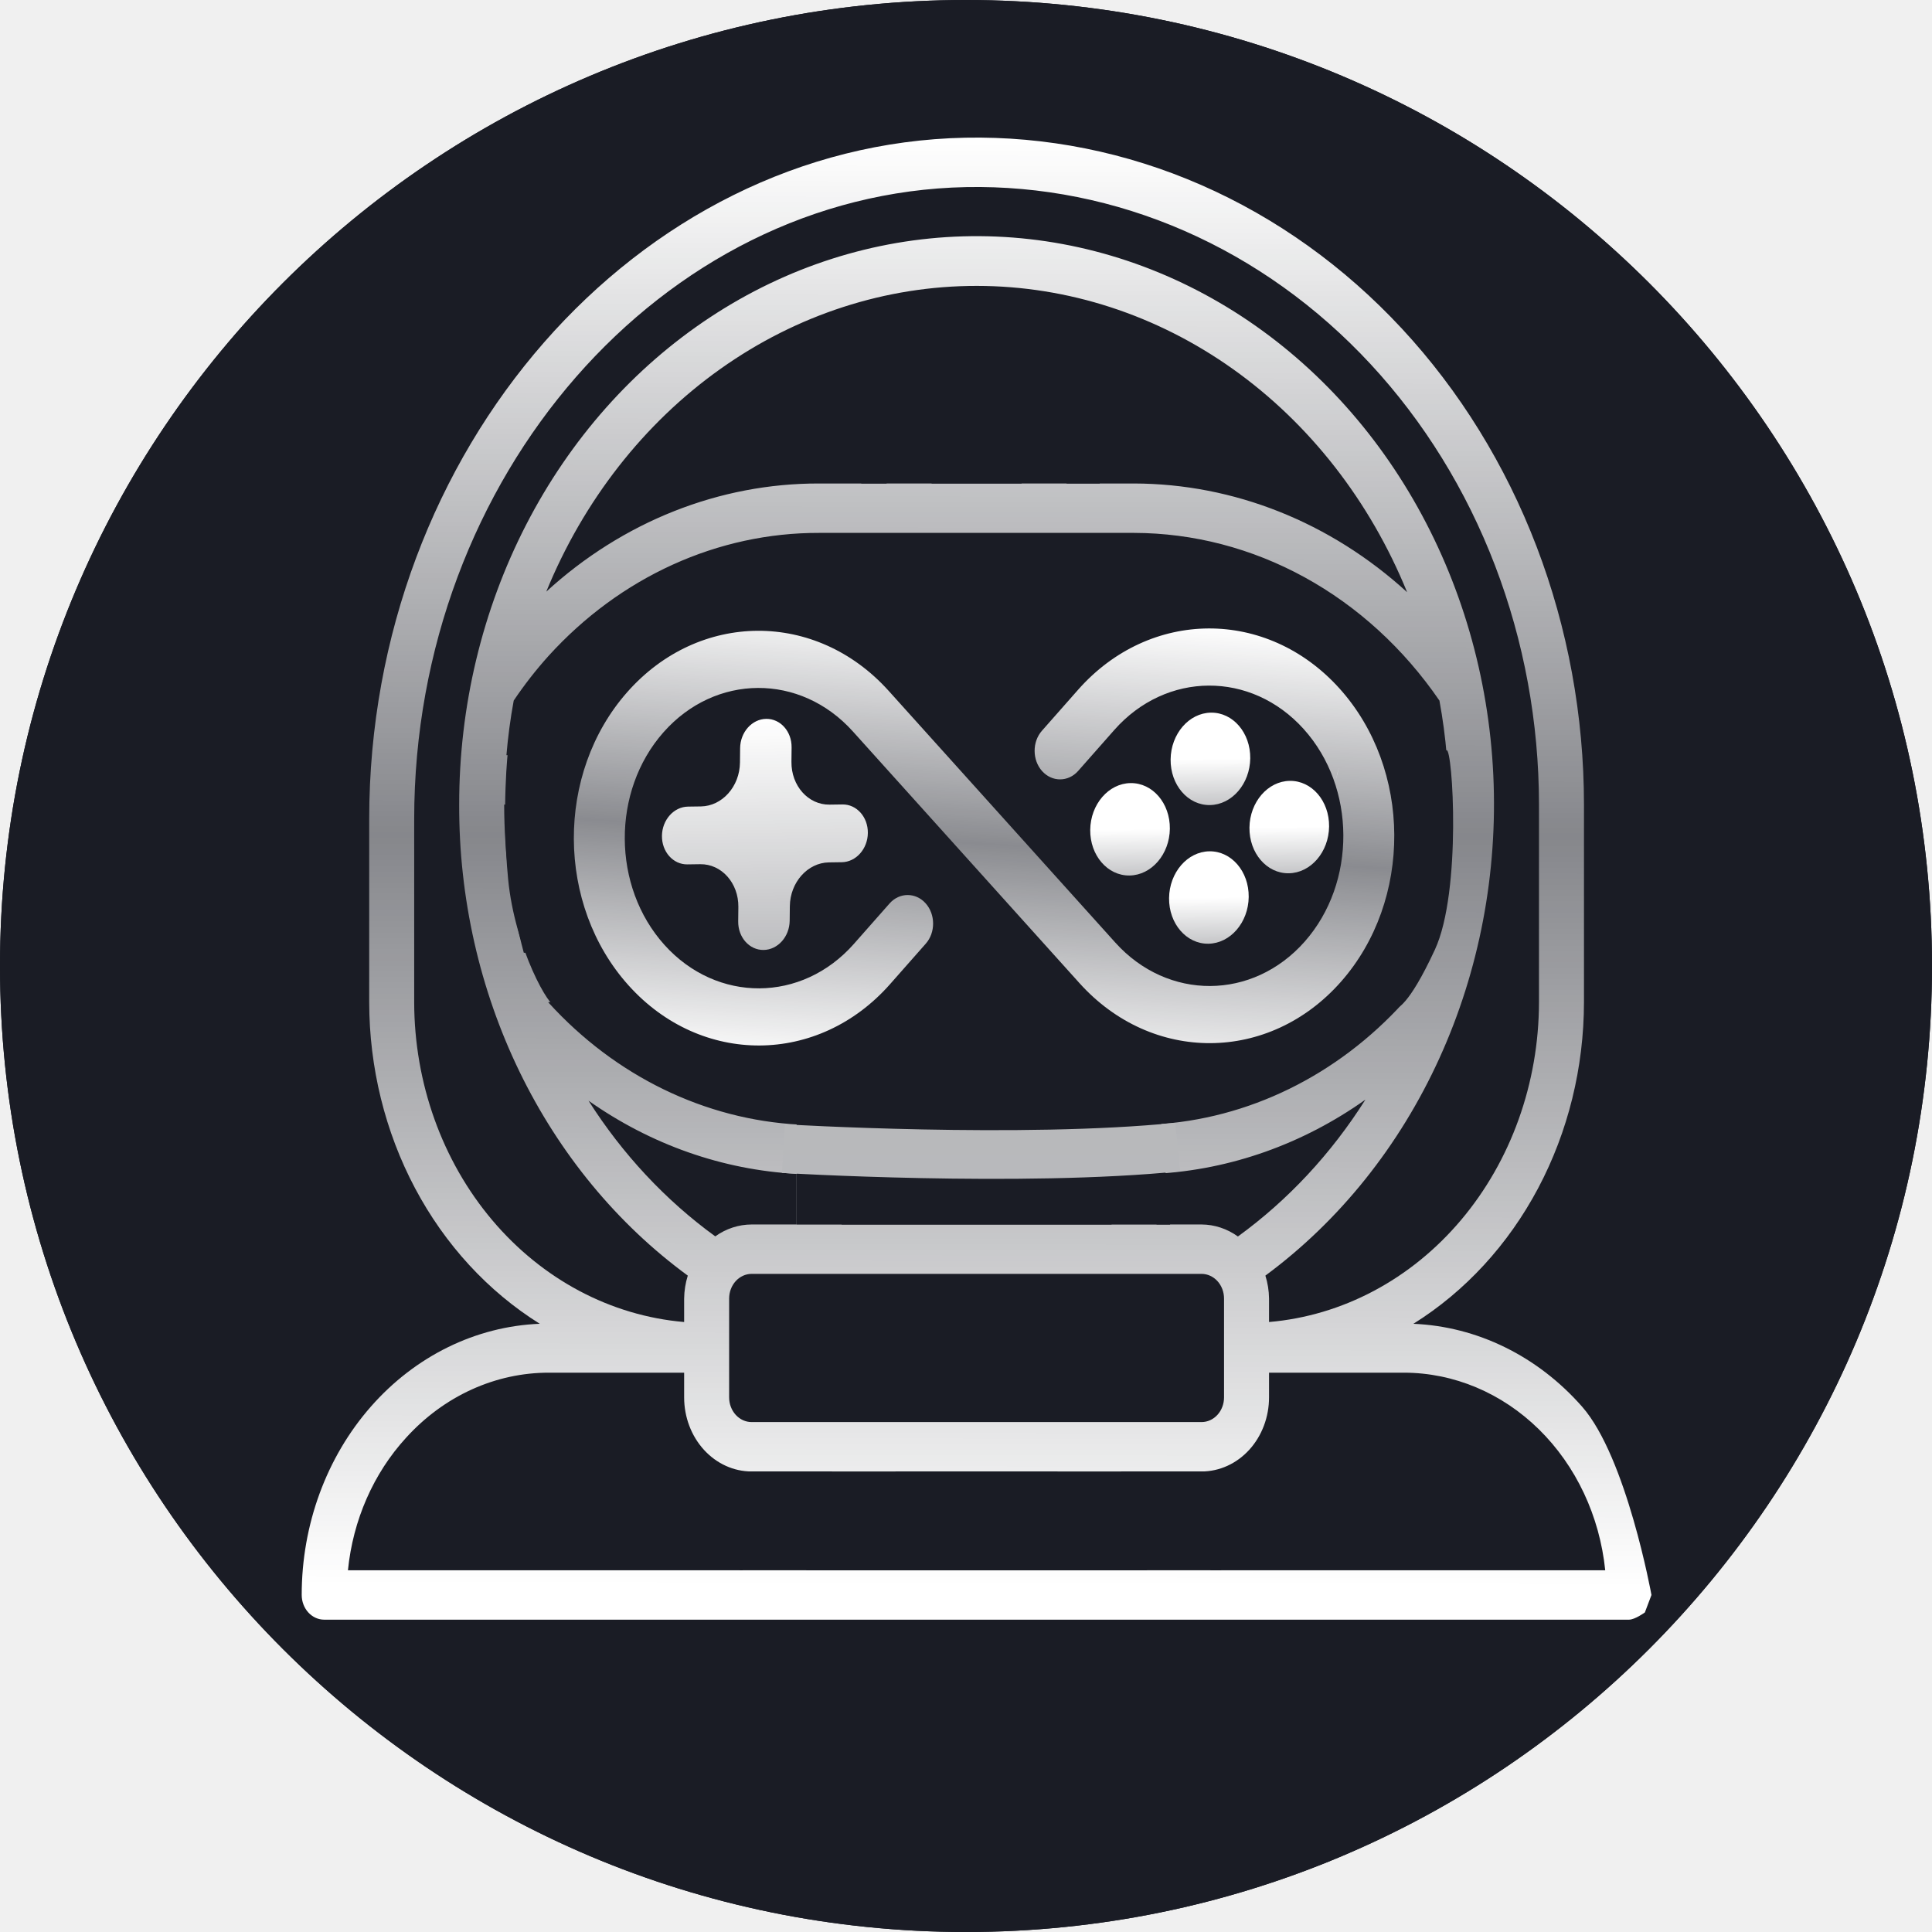
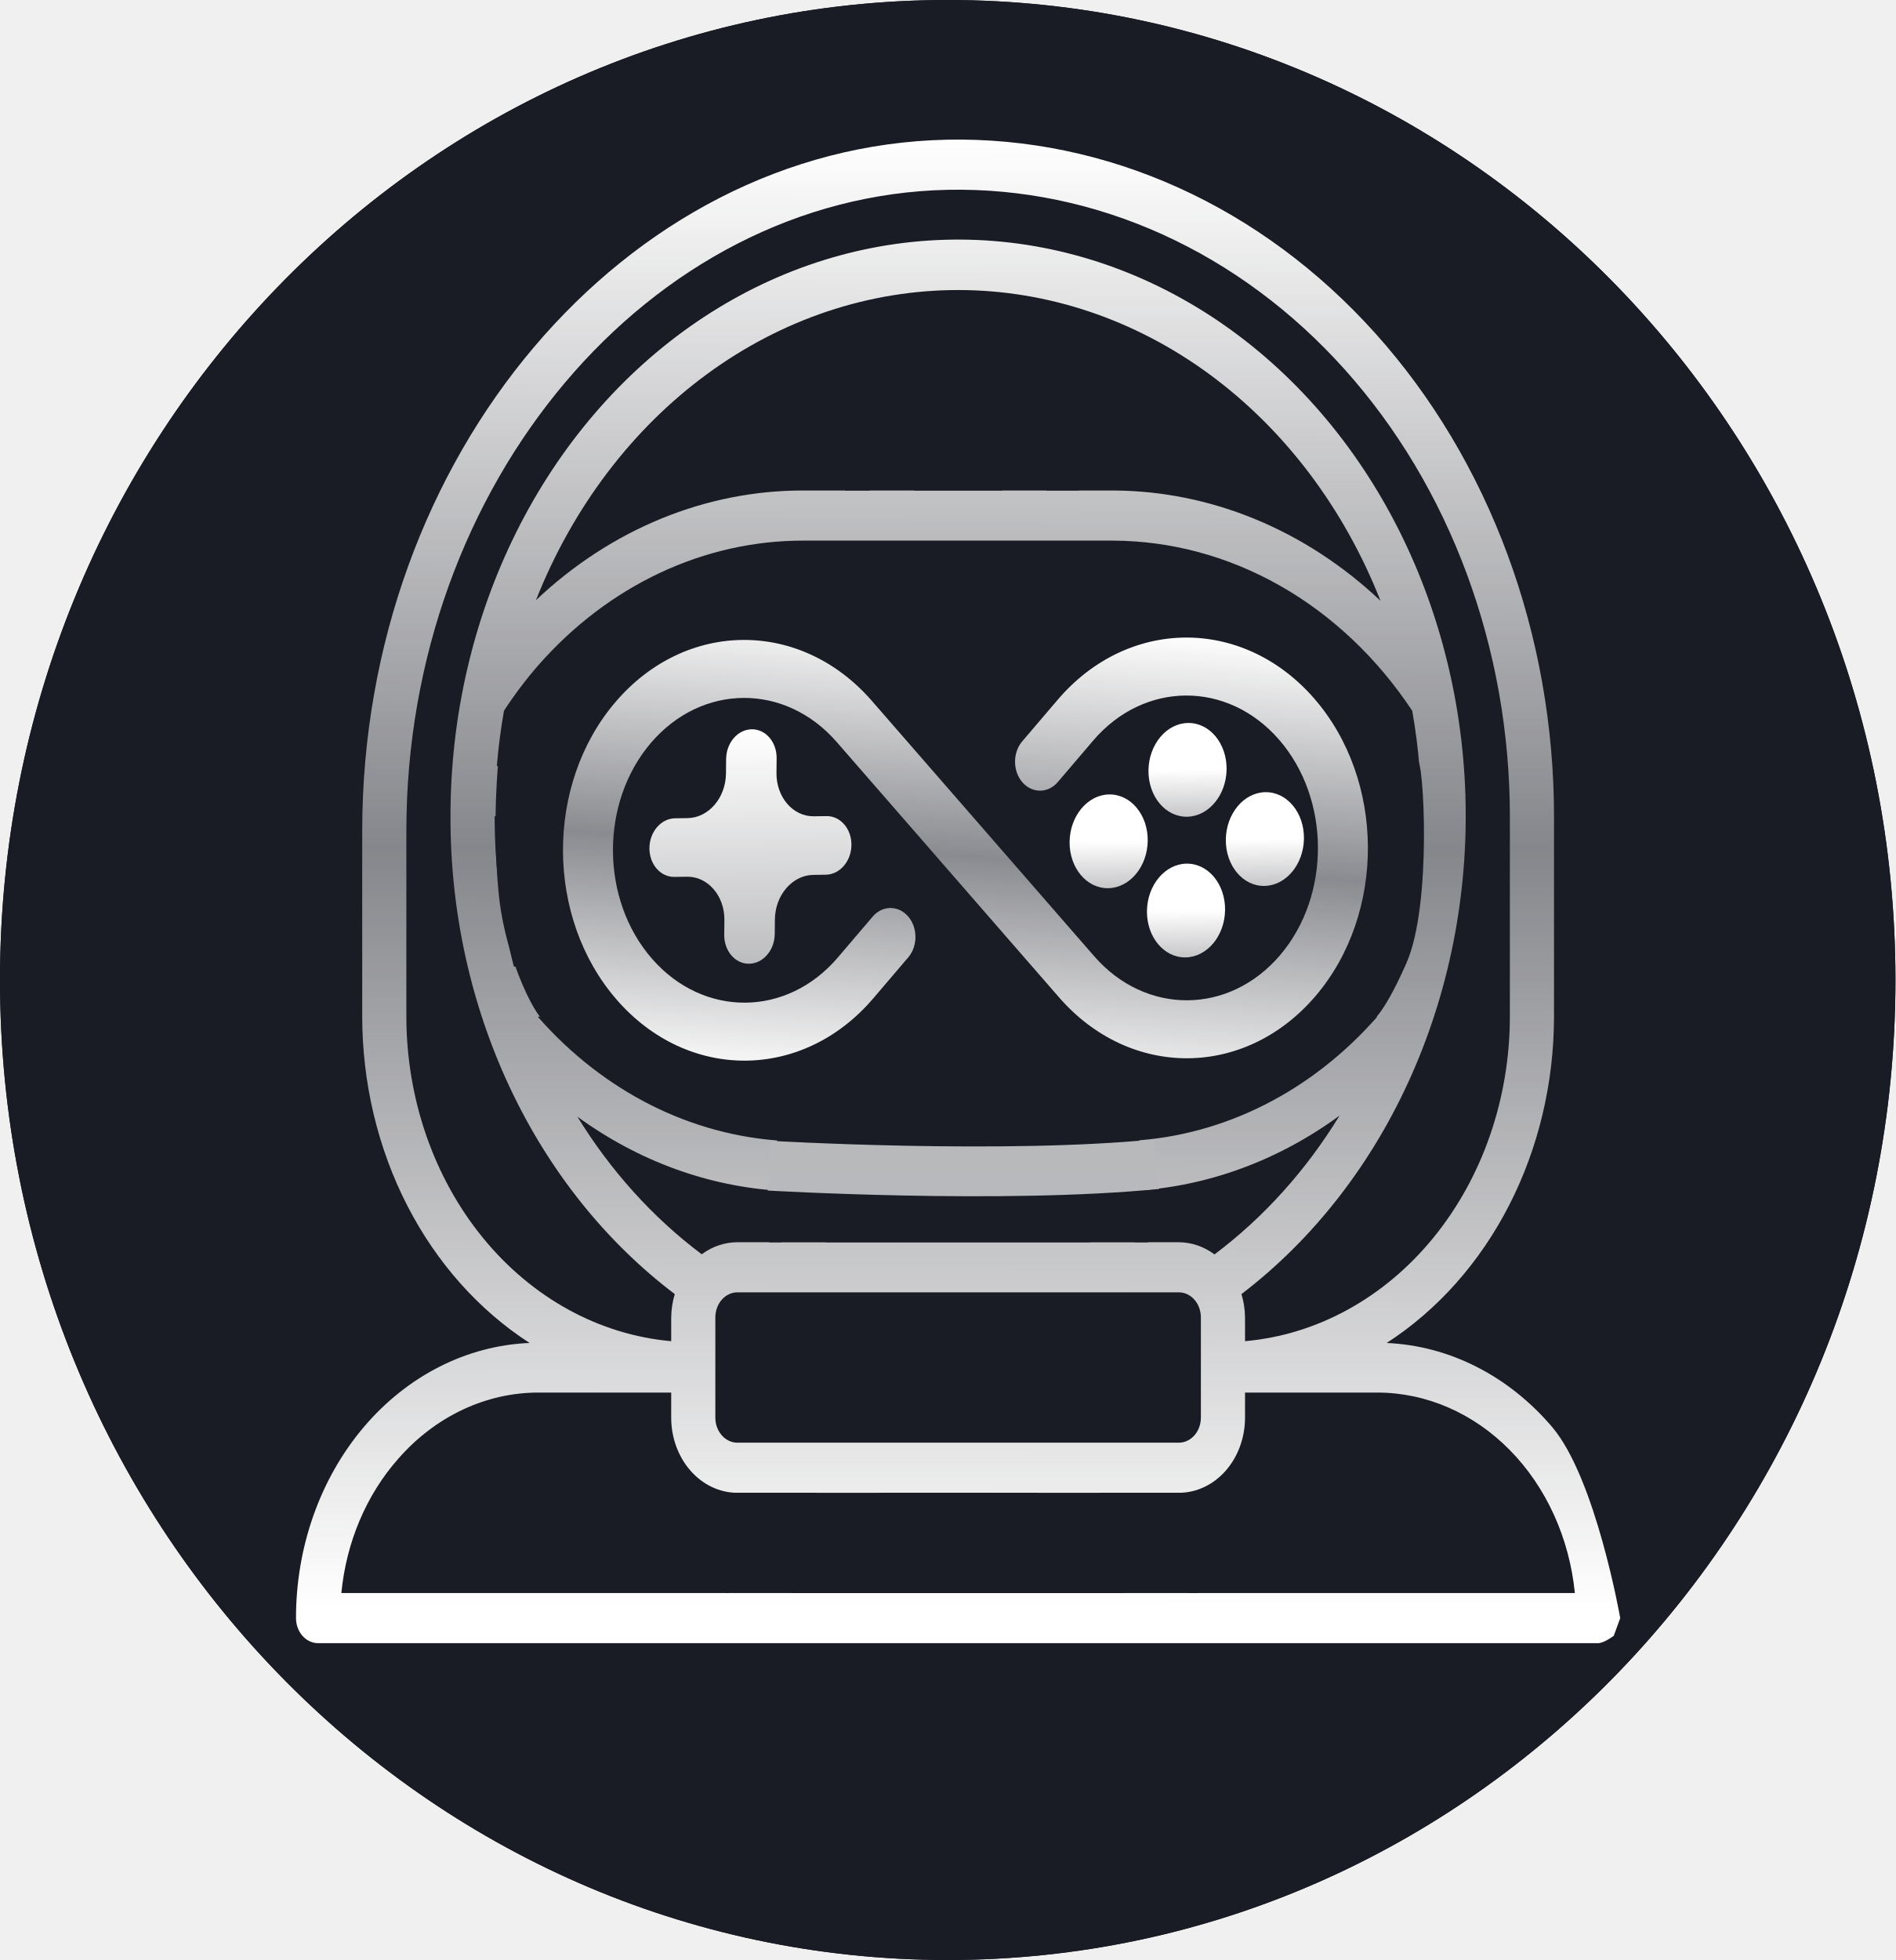
- <svg xmlns="http://www.w3.org/2000/svg" width="365" height="365" viewBox="0 0 365 365" fill="none">
-   <rect width="365" height="365" rx="182.5" fill="#1A1C25" />
-   <rect width="365" height="365" rx="182.5" fill="#1A1C25" />
-   <path d="M267.022 250.096C276.798 243.99 284.929 235.153 290.589 224.482C296.249 213.81 299.237 201.685 299.25 189.336V152.005C299.243 135.265 296.199 118.693 290.297 103.258C284.394 87.823 275.751 73.833 264.871 62.105C253.991 50.377 241.093 41.145 226.929 34.949C212.766 28.752 197.619 25.715 182.375 26.014C120.27 27.274 69.75 85.011 69.75 154.74V189.336C69.763 201.684 72.751 213.808 78.41 224.478C84.07 235.148 92.199 243.985 101.974 250.091C89.893 250.575 78.455 256.185 70.067 265.742C61.678 275.298 56.994 288.055 57 301.328C57 302.565 57.448 303.752 58.245 304.627C59.042 305.502 60.123 305.994 61.25 305.994H307.75C308.877 305.994 310.755 304.627 310.755 304.627L312 301.328C312 301.328 307.294 275.317 298.909 265.766C290.523 256.215 279.096 250.599 267.022 250.096ZM199.74 277.996L216.74 296.661H152.26L169.259 277.996H199.74ZM142 268.663C140.873 268.663 139.792 268.172 138.995 267.297C138.198 266.422 137.75 265.235 137.75 263.997V245.332C137.75 244.094 138.198 242.907 138.995 242.032C139.792 241.157 140.873 240.665 142 240.665H227C228.127 240.665 229.208 241.157 230.005 242.032C230.802 242.907 231.25 244.094 231.25 245.332V263.997C231.25 265.235 230.802 266.422 230.005 267.297C229.208 268.172 228.127 268.663 227 268.663H142ZM135.128 233.577C125.745 226.768 117.621 218.071 111.183 207.945C122.962 216.251 136.518 221.019 150.5 221.771V231.333H142C139.56 231.337 137.173 232.116 135.128 233.577ZM218.003 212.443C216.985 207.228 214.37 202.553 210.593 199.198C206.817 195.842 202.108 194.008 197.25 194.002H171.75C166.888 194.011 162.175 195.849 158.396 199.208C154.617 202.568 152 207.247 150.98 212.467C133.147 211.516 116.275 203.308 103.652 189.443L103.563 189.336H112.25C113.377 189.336 114.458 188.844 115.255 187.969C116.052 187.094 116.5 185.907 116.5 184.669V147.339C116.5 146.101 116.052 144.914 115.255 144.039C114.458 143.164 113.377 142.673 112.25 142.673H95.675C95.966 139.209 96.426 135.765 97.052 132.355C99.062 129.369 101.265 126.545 103.644 123.905C110.345 116.522 118.311 110.668 127.082 106.681C135.854 102.694 145.257 100.653 154.75 100.676H214.25C225.443 100.701 236.478 103.575 246.489 109.073C256.499 114.57 265.212 122.541 271.944 132.36C272.572 135.768 273.033 139.21 273.325 142.673H256.75C255.623 142.673 254.542 143.164 253.745 144.039C252.948 144.914 252.5 146.101 252.5 147.339V184.669C252.5 185.907 252.948 187.094 253.745 187.969C254.542 188.844 255.623 189.336 256.75 189.336H265.216C252.64 203.206 235.813 211.443 218.011 212.443H218.003ZM176 203.335H193V212.667H176V203.335ZM171.75 222H197.25C198.377 222 199.458 221.508 200.255 220.633C201.052 219.758 201.5 218.571 201.5 217.334V204.193C203.977 205.155 206.124 206.934 207.645 209.286C209.167 211.638 209.989 214.449 210 217.334V231.333H159V217.334C159.011 214.449 159.833 211.638 161.355 209.286C162.876 206.934 165.023 205.155 167.5 204.193V217.334C167.5 218.571 167.948 219.758 168.745 220.633C169.542 221.508 170.623 222 171.75 222ZM193 91.343H176V82.01H193V91.343ZM270.04 180.003H261V152.005H273.75C273.744 161.485 272.494 170.914 270.04 180.003ZM214.25 91.343H201.5V77.344C201.5 76.106 201.052 74.919 200.255 74.044C199.458 73.169 198.377 72.677 197.25 72.677H171.75C170.623 72.677 169.542 73.169 168.745 74.044C167.948 74.919 167.5 76.106 167.5 77.344V91.343H154.75C135.918 91.301 117.672 98.533 103.206 111.772C110.247 94.556 121.673 79.943 136.106 69.695C150.54 59.446 167.364 53.999 184.553 54.011C201.741 54.022 218.56 59.491 232.982 69.759C247.404 80.026 258.814 94.654 265.837 111.879C251.344 98.647 233.099 91.384 214.25 91.343ZM108 152.005V180.003H98.96C96.506 170.914 95.256 161.485 95.25 152.005H108ZM227 231.333H218.5V221.748C232.542 220.954 246.147 216.127 257.957 207.749C251.497 217.968 243.323 226.741 233.872 233.601C231.829 232.132 229.442 231.344 227 231.333ZM78.25 189.336V154.74C78.25 90.064 125.026 36.514 182.52 35.347C196.635 35.069 210.66 37.881 223.776 43.618C236.892 49.355 248.835 57.903 258.91 68.763C268.985 79.622 276.989 92.576 282.456 106.868C287.923 121.16 290.742 136.504 290.75 152.005V189.336C290.729 204.604 285.468 219.303 276.015 230.502C266.563 241.701 253.614 248.577 239.75 249.76V245.332C239.734 243.854 239.501 242.389 239.061 240.992C253.065 230.649 264.391 216.501 271.936 199.926C279.482 183.351 282.99 164.913 282.12 146.407C281.25 127.902 276.03 109.959 266.97 94.325C257.91 78.691 245.317 65.899 230.418 57.195C215.519 48.49 198.821 44.169 181.95 44.652C165.079 45.136 148.609 50.407 134.143 59.953C119.678 69.499 107.71 82.995 99.405 99.126C91.1 115.257 86.74 133.475 86.75 152.005C86.697 169.6 90.613 186.936 98.149 202.463C105.686 217.991 116.607 231.228 129.939 240.992C129.501 242.389 129.269 243.854 129.25 245.332V249.76C115.386 248.577 102.437 241.701 92.985 230.502C83.532 219.303 78.271 204.604 78.25 189.336ZM76.707 271.636C80.251 267.724 84.465 264.623 89.107 262.511C93.748 260.399 98.725 259.318 103.75 259.331H129.25V263.997C129.25 267.71 130.593 271.271 132.984 273.896C135.375 276.521 138.618 277.996 142 277.996H157.241L140.241 296.661H65.734C66.679 287.188 70.552 278.356 76.707 271.636ZM228.76 296.661L211.76 277.996H227C230.382 277.996 233.625 276.521 236.016 273.896C238.407 271.271 239.75 267.71 239.75 263.997V259.331H265.25C274.656 259.343 283.729 263.155 290.739 270.039C297.75 276.924 302.209 286.4 303.266 296.661H228.76Z" fill="url(#paint0_linear)" />
-   <rect x="162.714" y="67.413" width="45.05" height="23.93" fill="#1A1C25" />
-   <path d="M95.989 141.596L117.239 138.245L124.464 192.806C124.464 192.806 105.764 188.977 104.914 189.934C104.064 190.891 97.264 179.405 95.989 166.004C94.714 152.603 95.989 141.596 95.989 141.596Z" fill="#1A1C25" />
-   <path d="M263.864 190.413L254.089 190.413L245.164 176.533L256.77 129.631C256.77 129.631 272.16 142.191 273.294 141.742C274.428 141.293 276.189 168.397 271.089 179.405C265.989 190.413 263.864 190.413 263.864 190.413Z" fill="#1A1C25" />
-   <path d="M167.814 204.292C174.614 201.42 184.814 201.899 184.814 201.899C184.814 201.899 195.439 201.42 201.814 204.292C208.189 207.164 202.239 222 202.239 222H167.814C167.814 222 161.014 207.164 167.814 204.292Z" fill="white" />
-   <rect x="139.764" y="277.996" width="90.95" height="18.665" fill="#1A1C25" />
-   <path d="M150.507 201.643C150.507 201.643 162.15 191.268 184.491 191.268C206.832 191.268 218.476 201.643 218.476 201.643L221.057 231.353H150.507V201.643Z" fill="#1A1C25" />
-   <path d="M148 217C148 217 193 219.7 222.5 216.7" stroke="url(#paint1_linear)" stroke-width="9.2" />
-   <g clip-path="url(#clip0)">
-     <path d="M253.058 130.066C239.36 114.851 217.216 114.966 203.668 130.322L196.848 138.054C194.987 140.162 195.004 143.597 196.885 145.686C198.766 147.775 201.827 147.759 203.687 145.65L210.508 137.919C220.316 126.801 236.376 126.718 246.294 137.733C256.211 148.748 256.3 166.769 246.492 177.886C236.684 189.004 220.623 189.088 210.706 178.072L167.882 130.508C154.184 115.293 132.04 115.408 118.493 130.765C104.945 146.121 105.068 170.968 118.766 186.182C132.464 201.397 154.609 201.282 168.156 185.926L174.901 178.28C176.762 176.171 176.745 172.737 174.864 170.647C172.983 168.558 169.922 168.574 168.062 170.683L161.316 178.329C151.508 189.447 135.448 189.53 125.531 178.515C115.613 167.499 115.524 149.479 125.332 138.361C135.141 127.244 151.201 127.16 161.118 138.176L203.942 185.74C217.64 200.954 239.784 200.839 253.331 185.483C266.879 170.127 266.756 145.28 253.058 130.066Z" fill="url(#paint2_linear)" />
-     <path d="M163.958 157.368C163.991 154.354 161.841 151.941 159.155 151.979L156.725 152.013C152.697 152.069 149.472 148.451 149.522 143.931L149.552 141.198C149.586 138.185 147.436 135.773 144.751 135.811V135.811C142.065 135.848 139.861 138.321 139.827 141.335L139.797 144.067C139.747 148.587 136.44 152.297 132.412 152.353L129.982 152.387C127.296 152.425 125.091 154.899 125.058 157.913V157.913C125.024 160.927 127.175 163.339 129.861 163.302L132.291 163.268C136.319 163.211 139.544 166.83 139.494 171.35L139.463 174.082C139.43 177.095 141.58 179.507 144.265 179.47V179.47C146.951 179.432 149.155 176.959 149.188 173.946L149.219 171.214C149.269 166.694 152.575 162.984 156.604 162.927L159.033 162.893C161.72 162.856 163.924 160.382 163.958 157.368V157.368Z" fill="url(#paint3_linear)" />
-     <ellipse rx="7.995" ry="8.27" transform="matrix(0.940846 -0.0131738 -0.0117376 1.05567 228.678 143.366)" fill="url(#paint4_linear)" />
-     <ellipse rx="7.995" ry="8.27" transform="matrix(0.940846 -0.0131736 -0.0117375 1.05567 228.387 169.562)" fill="url(#paint5_linear)" />
-     <ellipse rx="7.995" ry="8.27" transform="matrix(0.940846 -0.0131742 -0.011738 1.05567 213.491 156.674)" fill="url(#paint6_linear)" />
-     <ellipse rx="7.995" ry="8.27" transform="matrix(0.940846 -0.0131743 -0.011738 1.05567 243.574 156.253)" fill="url(#paint7_linear)" />
-   </g>
+ <svg xmlns="http://www.w3.org/2000/svg" width="2368" height="2448" viewBox="0 0 2368 2448" fill="none">
+   <path d="M2368 1224C2368 548.003 1837.91 0 1184 0C530.095 0 0 548.003 0 1224C0 1900 530.095 2448 1184 2448C1837.91 2448 2368 1900 2368 1224Z" fill="#1A1C25" />
+   <path d="M2368 1224C2368 548.003 1837.91 0 1184 0C530.095 0 0 548.003 0 1224C0 1900 530.095 2448 1184 2448C1837.91 2448 2368 1900 2368 1224Z" fill="#1A1C25" />
+   <path d="M1732.35 1677.36C1795.77 1636.4 1848.53 1577.14 1885.25 1505.57C1921.97 1433.99 1941.35 1352.67 1941.44 1269.85V1019.47C1941.39 907.202 1921.64 796.056 1883.35 692.536C1845.05 589.017 1788.98 495.19 1718.4 416.53C1647.81 337.87 1564.13 275.955 1472.24 234.396C1380.36 192.837 1282.09 172.466 1183.19 174.473C780.272 182.923 452.515 570.154 452.515 1037.82V1269.85C452.599 1352.66 471.983 1433.98 508.699 1505.54C545.415 1577.1 598.156 1636.37 661.574 1677.32C583.199 1680.57 508.992 1718.19 454.571 1782.29C400.15 1846.38 369.76 1931.94 369.797 2020.96C369.797 2029.26 372.702 2037.22 377.873 2043.09C383.044 2048.96 390.057 2052.26 397.37 2052.26H1996.58C2003.89 2052.26 2016.08 2043.09 2016.08 2043.09L2024.15 2020.96C2024.15 2020.96 1993.62 1846.51 1939.22 1782.45C1884.82 1718.4 1810.68 1680.73 1732.35 1677.36ZM1295.85 1864.48L1406.14 1989.66H987.813L1098.1 1864.48H1295.85ZM921.249 1801.88C913.938 1801.88 906.924 1798.59 901.754 1792.72C896.583 1786.85 893.677 1778.89 893.677 1770.59V1645.41C893.677 1637.1 896.583 1629.14 901.754 1623.27C906.924 1617.4 913.938 1614.1 921.249 1614.1H1472.7C1480.01 1614.1 1487.03 1617.4 1492.2 1623.27C1497.37 1629.14 1500.27 1637.1 1500.27 1645.41V1770.59C1500.27 1778.89 1497.37 1786.85 1492.2 1792.72C1487.03 1798.59 1480.01 1801.88 1472.7 1801.88H921.249ZM876.666 1566.57C815.792 1520.9 763.086 1462.57 721.319 1394.66C797.737 1450.36 885.684 1482.34 976.395 1487.38V1551.52H921.249C905.419 1551.54 889.933 1556.77 876.666 1566.57ZM1414.33 1424.82C1407.73 1389.85 1390.76 1358.49 1366.26 1335.99C1341.76 1313.48 1311.21 1301.18 1279.69 1301.14H1114.26C1082.71 1301.2 1052.14 1313.53 1027.62 1336.06C1003.1 1358.59 986.126 1389.97 979.509 1424.98C863.814 1418.61 754.354 1363.56 672.46 1270.57L671.883 1269.85H728.241C735.553 1269.85 742.566 1266.55 747.737 1260.68C752.907 1254.81 755.814 1246.85 755.814 1238.55V988.181C755.814 979.878 752.907 971.917 747.737 966.048C742.566 960.18 735.553 956.886 728.241 956.886H620.708C622.597 933.654 625.579 910.555 629.641 887.685C642.684 867.658 656.974 848.718 672.408 831.012C715.882 781.496 767.563 742.234 824.466 715.493C881.376 688.753 942.38 675.065 1003.97 675.219H1389.98C1462.6 675.387 1534.19 694.662 1599.14 731.536C1664.08 768.404 1720.61 821.864 1764.28 887.719C1768.36 910.576 1771.35 933.661 1773.24 956.886H1665.71C1658.4 956.886 1651.38 960.18 1646.21 966.048C1641.04 971.917 1638.14 979.878 1638.14 988.181V1238.55C1638.14 1246.85 1641.04 1254.81 1646.21 1260.68C1651.38 1266.55 1658.4 1269.85 1665.71 1269.85H1720.63C1639.05 1362.87 1529.88 1418.12 1414.38 1424.82H1414.33ZM1141.83 1363.74H1252.12V1426.33H1141.83V1363.74ZM1114.26 1488.92H1279.69C1287 1488.92 1294.02 1485.62 1299.19 1479.75C1304.36 1473.88 1307.27 1465.92 1307.27 1457.63V1369.49C1323.34 1375.94 1337.26 1387.88 1347.13 1403.65C1357.01 1419.42 1362.34 1438.28 1362.41 1457.63V1551.52H1031.54V1457.63C1031.61 1438.28 1036.94 1419.42 1046.82 1403.65C1056.69 1387.88 1070.61 1375.94 1086.68 1369.49V1457.63C1086.68 1465.92 1089.59 1473.88 1094.76 1479.75C1099.93 1485.62 1106.95 1488.92 1114.26 1488.92ZM1252.12 612.623H1141.83V550.03H1252.12V612.623ZM1751.93 1207.25H1693.28V1019.47H1776C1775.96 1083.06 1767.85 1146.29 1751.93 1207.25ZM1389.98 612.623H1307.27V518.734C1307.27 510.434 1304.36 502.473 1299.19 496.604C1294.02 490.735 1287 487.437 1279.69 487.437H1114.26C1106.95 487.437 1099.93 490.735 1094.76 496.604C1089.59 502.473 1086.68 510.434 1086.68 518.734V612.623H1003.97C881.791 612.343 763.417 660.844 669.567 749.638C715.246 634.173 789.374 536.167 883.011 467.432C976.654 398.697 1085.8 362.166 1197.32 362.242C1308.83 362.318 1417.95 398.998 1511.51 467.86C1605.08 536.724 1679.1 634.831 1724.66 750.356C1630.64 661.611 1512.27 612.898 1389.98 612.623ZM700.668 1019.47V1207.25H642.022C626.097 1146.29 617.99 1083.06 617.951 1019.47H700.668ZM1472.7 1551.52H1417.56V1487.23C1508.66 1481.91 1596.92 1449.53 1673.54 1393.34C1631.63 1461.88 1578.6 1520.72 1517.28 1566.73C1504.03 1556.87 1488.54 1551.59 1472.7 1551.52ZM507.66 1269.85V1037.82C507.66 604.048 811.128 244.891 1184.13 237.066C1275.7 235.204 1366.69 254.063 1451.79 292.541C1536.88 331.02 1614.36 388.347 1679.72 461.18C1745.09 534.012 1797.01 620.89 1832.48 716.748C1867.95 812.602 1886.24 915.512 1886.29 1019.47V1269.85C1886.15 1372.25 1852.02 1470.83 1790.69 1545.94C1729.37 1621.05 1645.36 1667.17 1555.42 1675.1V1645.41C1555.32 1635.49 1553.8 1625.67 1550.95 1616.3C1641.8 1546.93 1715.28 1452.04 1764.23 1340.87C1813.19 1229.71 1835.95 1106.05 1830.3 981.93C1824.66 857.82 1790.79 737.479 1732.01 632.622C1673.24 527.769 1591.54 441.977 1494.88 383.596C1398.22 325.214 1289.89 296.235 1180.43 299.477C1070.98 302.719 964.126 338.073 870.276 402.096C776.432 466.12 698.787 556.633 644.908 664.823C591.026 773.011 562.741 895.197 562.805 1019.47C562.46 1137.48 587.868 1253.75 636.76 1357.89C685.656 1462.03 756.508 1550.81 843.001 1616.3C840.16 1625.67 838.655 1635.49 838.532 1645.41V1675.1C748.586 1667.17 664.578 1621.05 603.253 1545.94C541.931 1470.83 507.798 1372.25 507.66 1269.85ZM497.652 1821.82C520.64 1795.58 547.98 1774.79 578.095 1760.62C608.209 1746.46 640.498 1739.21 673.096 1739.29H838.532V1770.59C838.532 1795.49 847.244 1819.37 862.756 1836.98C878.268 1854.58 899.308 1864.48 921.249 1864.48H1020.13L909.837 1989.66H426.459C432.592 1926.13 457.718 1866.89 497.652 1821.82ZM1484.12 1989.66L1373.83 1864.48H1472.7C1494.64 1864.48 1515.68 1854.58 1531.19 1836.98C1546.71 1819.37 1555.42 1795.49 1555.42 1770.59V1739.29H1720.85C1781.88 1739.37 1840.74 1764.94 1886.22 1811.11C1931.7 1857.29 1960.63 1920.84 1967.49 1989.66H1484.12Z" fill="url(#paint0_linear)" />
+   <path d="M1347.9 452.128H1055.64V612.623H1347.9V452.128Z" fill="#1A1C25" />
+   <path d="M622.745 949.663L760.608 927.189L807.482 1293.12C807.482 1293.12 686.162 1267.44 680.648 1273.86C675.133 1280.28 631.017 1203.24 622.745 1113.36C614.473 1023.49 622.745 949.663 622.745 949.663Z" fill="#1A1C25" />
+   <path d="M1710.71 1277H1648.13L1591 1183.83L1665.3 869C1665.3 869 1763.81 953.309 1771.07 950.295C1778.33 947.281 1789.61 1129.22 1756.96 1203.11C1724.31 1277 1710.71 1277 1710.71 1277Z" fill="#1A1C25" />
+   <path d="M1088.72 1370.16C1132.84 1350.89 1199.01 1354.11 1199.01 1354.11C1199.01 1354.11 1267.94 1350.89 1309.3 1370.16C1350.66 1389.42 1312.06 1488.92 1312.06 1488.92H1088.72C1088.72 1488.92 1044.61 1389.42 1088.72 1370.16Z" fill="white" />
+   <path d="M1496.8 1864.48H906.743V1989.66H1496.8V1864.48Z" fill="#1A1C25" />
+   <path d="M976.44 1352.39C976.44 1352.39 1051.98 1282.81 1196.92 1282.81C1341.86 1282.81 1417.4 1352.39 1417.4 1352.39L1434.15 1551.65H961L976.44 1352.39Z" fill="#1A1C25" />
+   <path d="M961 1455.91C961 1455.91 1253.35 1473.07 1445 1454" stroke="url(#paint1_linear)" stroke-width="62.2" />
+   <path d="M1641.76 872.333C1552.89 770.289 1409.23 771.06 1321.33 874.05L1277.09 925.908C1265.01 940.046 1265.12 963.084 1277.33 977.094C1289.53 991.105 1309.39 990.998 1321.45 976.853L1365.71 925.002C1429.34 850.435 1533.53 849.879 1597.87 923.755C1662.21 997.631 1662.79 1118.49 1599.16 1193.05C1535.53 1267.62 1431.33 1268.18 1366.99 1194.3L1089.16 875.298C1000.3 773.253 856.632 774.024 768.744 877.021C680.849 980.012 681.647 1146.66 770.515 1248.69C859.383 1350.74 1003.05 1349.97 1090.94 1246.98L1134.7 1195.7C1146.77 1181.55 1146.66 1158.52 1134.46 1144.5C1122.26 1130.49 1102.4 1130.6 1090.33 1144.75L1046.57 1196.03C982.934 1270.59 878.742 1271.15 814.404 1197.27C750.059 1123.39 749.482 1002.53 813.113 927.967C876.75 853.407 980.942 852.843 1045.28 926.726L1323.11 1245.73C1411.98 1347.77 1555.64 1347 1643.53 1244.01C1731.42 1141.02 1730.62 974.371 1641.76 872.333Z" fill="url(#paint2_linear)" />
+   <path d="M1063.71 1055.44C1063.92 1035.23 1049.97 1019.05 1032.55 1019.3L1016.78 1019.53C990.648 1019.9 969.725 995.638 970.05 965.323L970.244 946.994C970.465 926.786 956.516 910.609 939.097 910.864C921.671 911.112 907.372 927.698 907.152 947.912L906.957 966.236C906.633 996.55 885.178 1021.43 859.046 1021.81L843.281 1022.04C825.855 1022.29 811.549 1038.88 811.335 1059.1C811.115 1079.31 825.07 1095.49 842.496 1095.24L858.261 1095.01C884.393 1094.63 905.316 1118.9 904.991 1149.22L904.79 1167.54C904.576 1187.75 918.525 1203.93 935.944 1203.68C953.37 1203.42 967.669 1186.84 967.883 1166.63L968.084 1148.31C968.408 1117.99 989.857 1093.11 1016 1092.73L1031.75 1092.5C1049.19 1092.25 1063.49 1075.66 1063.71 1055.44Z" fill="url(#paint3_linear)" />
+   <path d="M1482.96 1020.09C1509.91 1019.7 1532.04 993.168 1532.39 960.828C1532.73 928.489 1511.17 902.589 1484.22 902.979C1457.27 903.369 1435.14 929.901 1434.79 962.241C1434.44 994.58 1456.01 1020.48 1482.96 1020.09Z" fill="url(#paint4_linear)" />
+   <path d="M1481.07 1195.78C1508.02 1195.39 1530.15 1168.86 1530.5 1136.52C1530.85 1104.18 1509.28 1078.28 1482.33 1078.67C1455.38 1079.06 1433.25 1105.59 1432.9 1137.93C1432.55 1170.27 1454.12 1196.17 1481.07 1195.78Z" fill="url(#paint5_linear)" />
+   <path d="M1384.43 1109.34C1411.38 1108.95 1433.51 1082.42 1433.86 1050.08C1434.21 1017.74 1412.64 991.843 1385.69 992.233C1358.74 992.623 1336.61 1019.16 1336.26 1051.5C1335.91 1083.84 1357.48 1109.74 1384.43 1109.34Z" fill="url(#paint6_linear)" />
+   <path d="M1579.6 1106.52C1606.55 1106.13 1628.68 1079.6 1629.03 1047.26C1629.37 1014.92 1607.81 989.02 1580.86 989.41C1553.91 989.8 1531.78 1016.33 1531.43 1048.67C1531.08 1081.01 1552.65 1106.91 1579.6 1106.52Z" fill="url(#paint7_linear)" />
  <defs>
-     <linearGradient id="paint0_linear" x1="184.5" y1="25.994" x2="184" y2="306" gradientUnits="userSpaceOnUse">
+     <linearGradient id="paint0_linear" x1="1196.98" y1="174.338" x2="1193.51" y2="2052.3" gradientUnits="userSpaceOnUse">
      <stop stop-color="white" />
      <stop offset="0.471" stop-color="white" stop-opacity="0.47" />
      <stop offset="0.977" stop-color="white" />
    </linearGradient>
-     <linearGradient id="paint1_linear" x1="184.75" y1="217" x2="184.75" y2="219.6" gradientUnits="userSpaceOnUse">
+     <linearGradient id="paint1_linear" x1="1199.75" y1="1455.91" x2="1199.75" y2="1472.43" gradientUnits="userSpaceOnUse">
      <stop stop-color="#B8B9BB" />
      <stop offset="1" stop-color="#B8B9BC" />
    </linearGradient>
-     <linearGradient id="paint2_linear" x1="181" y1="115" x2="175.342" y2="207.347" gradientUnits="userSpaceOnUse">
+     <linearGradient id="paint2_linear" x1="1174.27" y1="771.288" x2="1135.05" y2="1390.49" gradientUnits="userSpaceOnUse">
      <stop stop-color="white" />
      <stop offset="0.476" stop-color="white" stop-opacity="0.49" />
      <stop offset="0.954" stop-color="white" />
    </linearGradient>
-     <linearGradient id="paint3_linear" x1="144.751" y1="135.811" x2="145.362" y2="179.455" gradientUnits="userSpaceOnUse">
+     <linearGradient id="paint3_linear" x1="939.097" y1="910.864" x2="943.333" y2="1203.57" gradientUnits="userSpaceOnUse">
      <stop stop-color="white" />
      <stop offset="1" stop-color="white" stop-opacity="0.71" />
    </linearGradient>
-     <linearGradient id="paint4_linear" x1="7.995" y1="0" x2="7.995" y2="16.541" gradientUnits="userSpaceOnUse">
+     <linearGradient id="paint4_linear" x1="1532.39" y1="960.828" x2="1534.08" y2="1077.9" gradientUnits="userSpaceOnUse">
      <stop stop-color="white" />
      <stop offset="1" stop-color="white" stop-opacity="0.5" />
    </linearGradient>
-     <linearGradient id="paint5_linear" x1="7.995" y1="0" x2="7.995" y2="16.541" gradientUnits="userSpaceOnUse">
+     <linearGradient id="paint5_linear" x1="1530.5" y1="1136.52" x2="1532.19" y2="1253.59" gradientUnits="userSpaceOnUse">
      <stop stop-color="white" />
      <stop offset="1" stop-color="white" stop-opacity="0.5" />
    </linearGradient>
-     <linearGradient id="paint6_linear" x1="7.995" y1="0" x2="7.995" y2="16.541" gradientUnits="userSpaceOnUse">
+     <linearGradient id="paint6_linear" x1="1433.86" y1="1050.08" x2="1435.55" y2="1167.15" gradientUnits="userSpaceOnUse">
      <stop stop-color="white" />
      <stop offset="1" stop-color="white" stop-opacity="0.5" />
    </linearGradient>
-     <linearGradient id="paint7_linear" x1="7.995" y1="0" x2="7.995" y2="16.541" gradientUnits="userSpaceOnUse">
+     <linearGradient id="paint7_linear" x1="1629.03" y1="1047.26" x2="1630.72" y2="1164.33" gradientUnits="userSpaceOnUse">
      <stop stop-color="white" />
      <stop offset="1" stop-color="white" stop-opacity="0.5" />
    </linearGradient>
-     <clipPath id="clip0">
-       <rect width="138.225" height="138.261" fill="white" transform="matrix(0.6691 0.743173 -0.66156 0.749892 185.403 54.9208)" />
-     </clipPath>
  </defs>
</svg>
